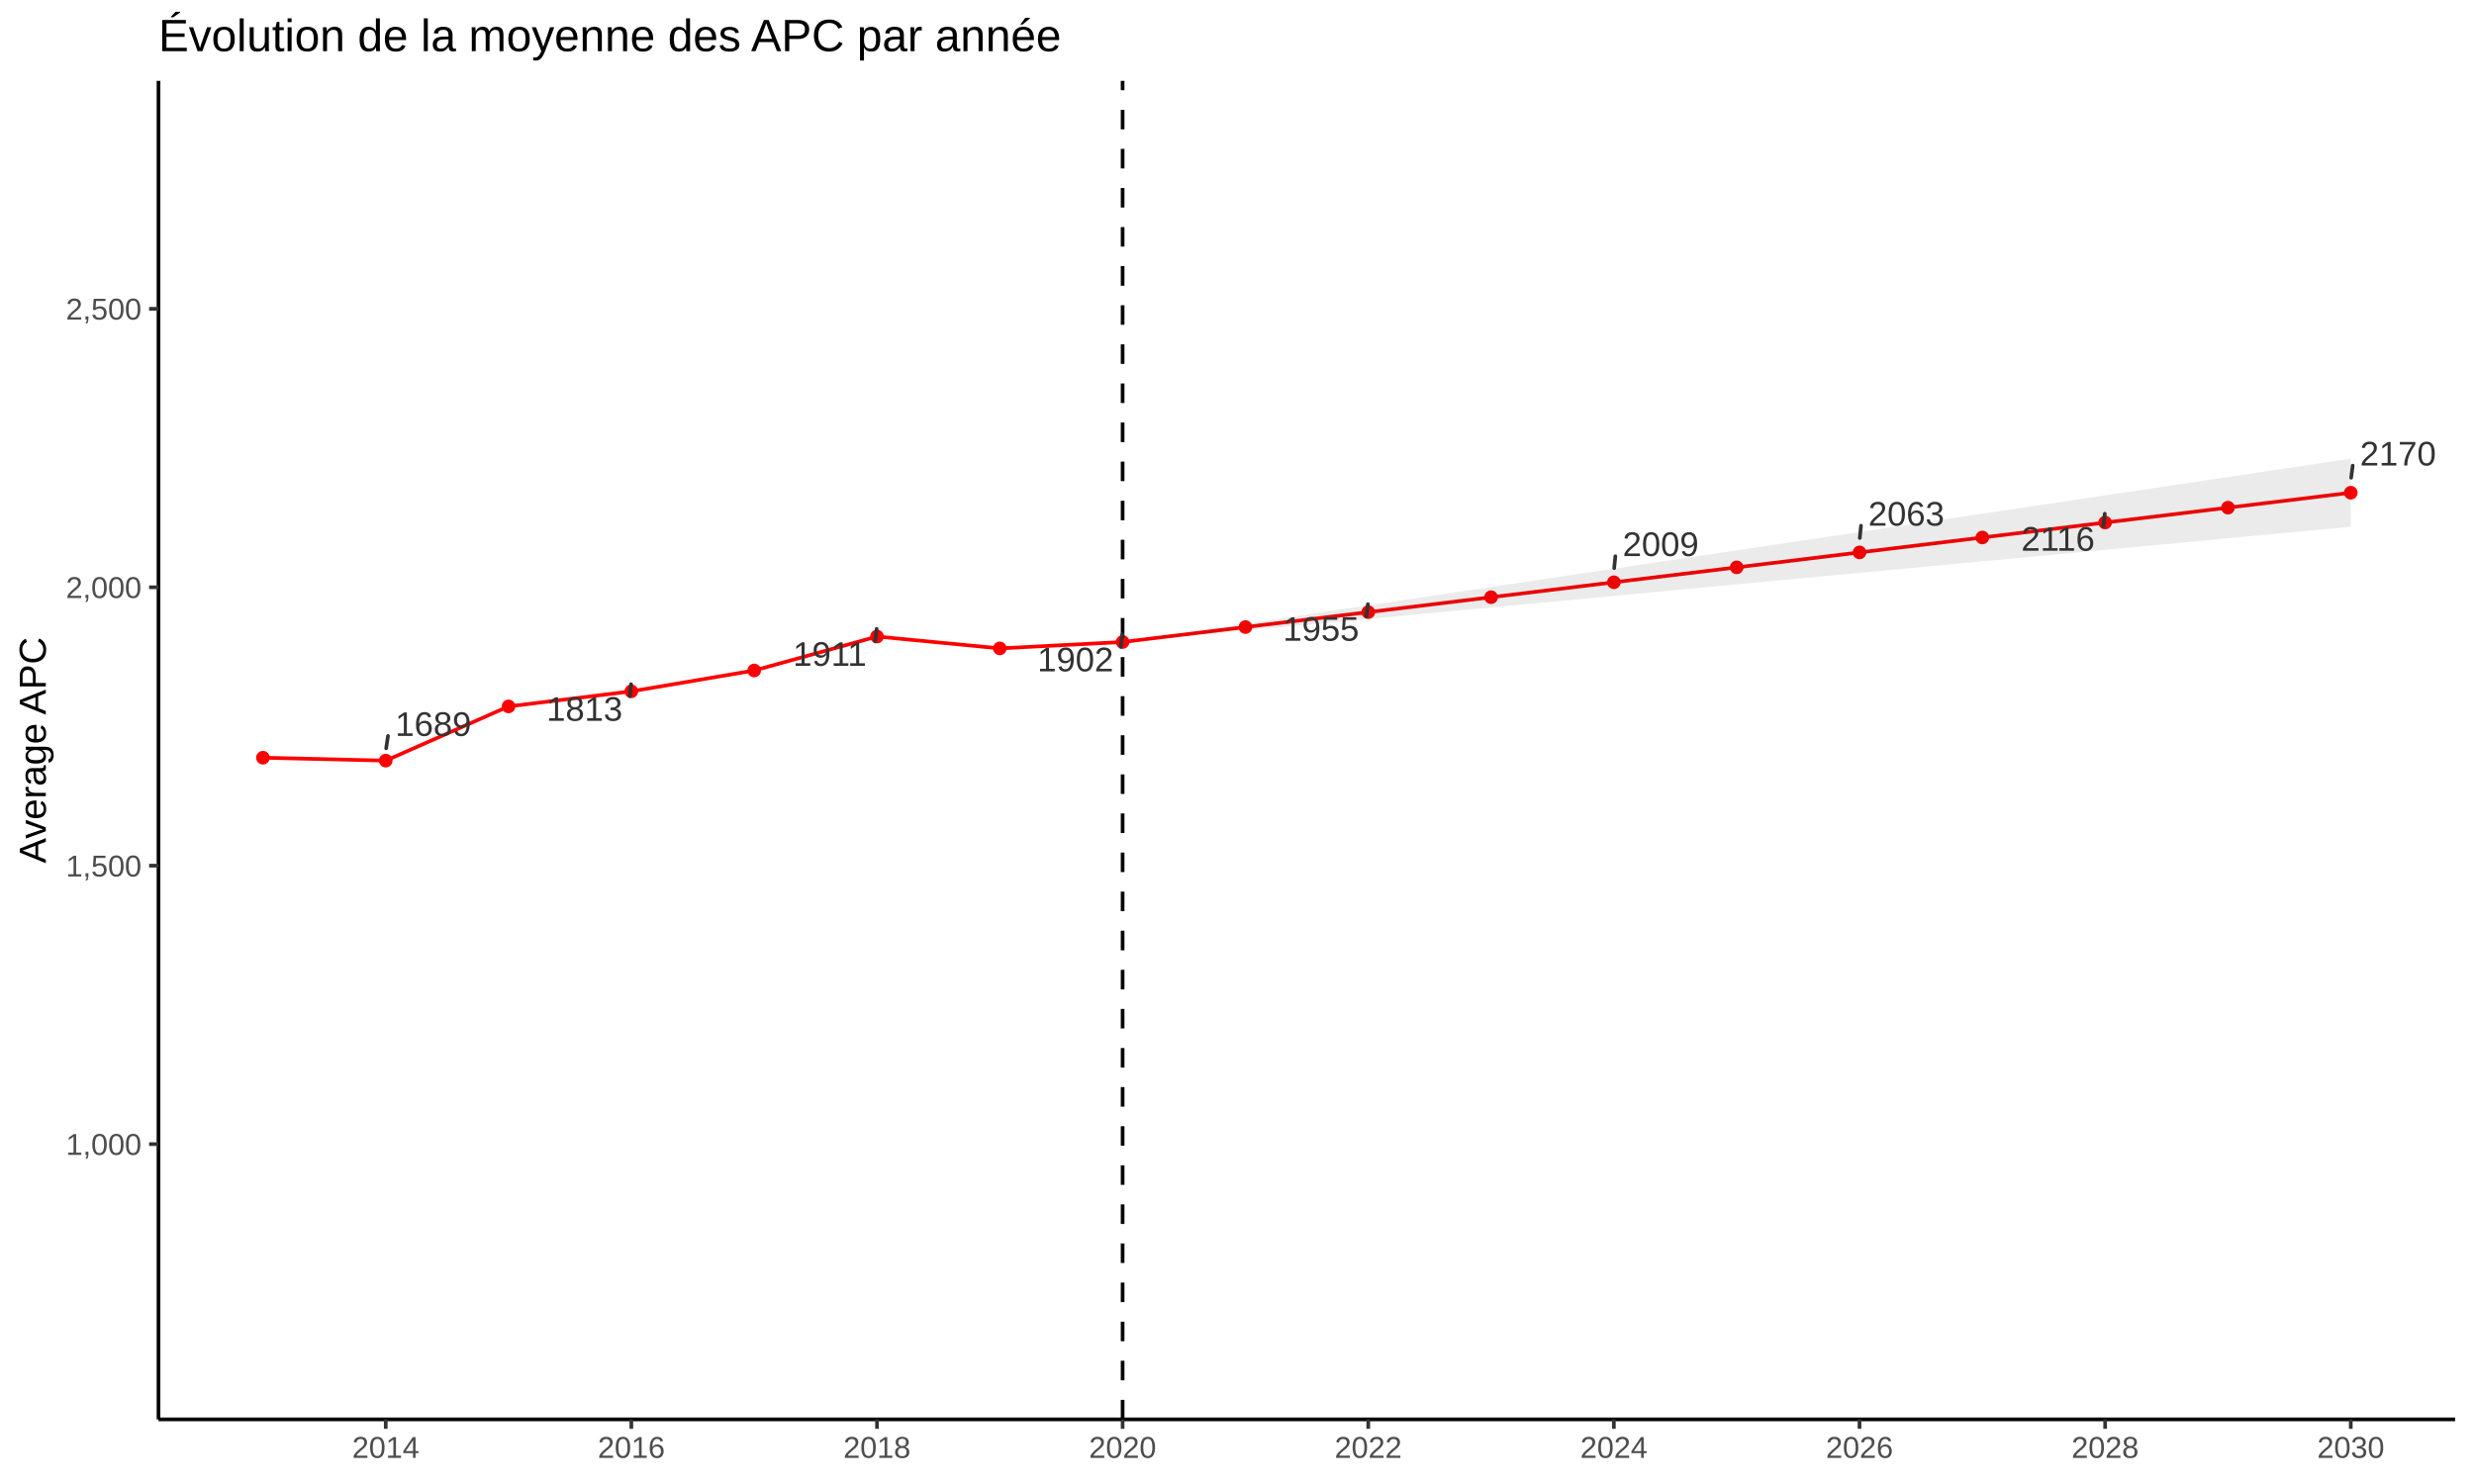
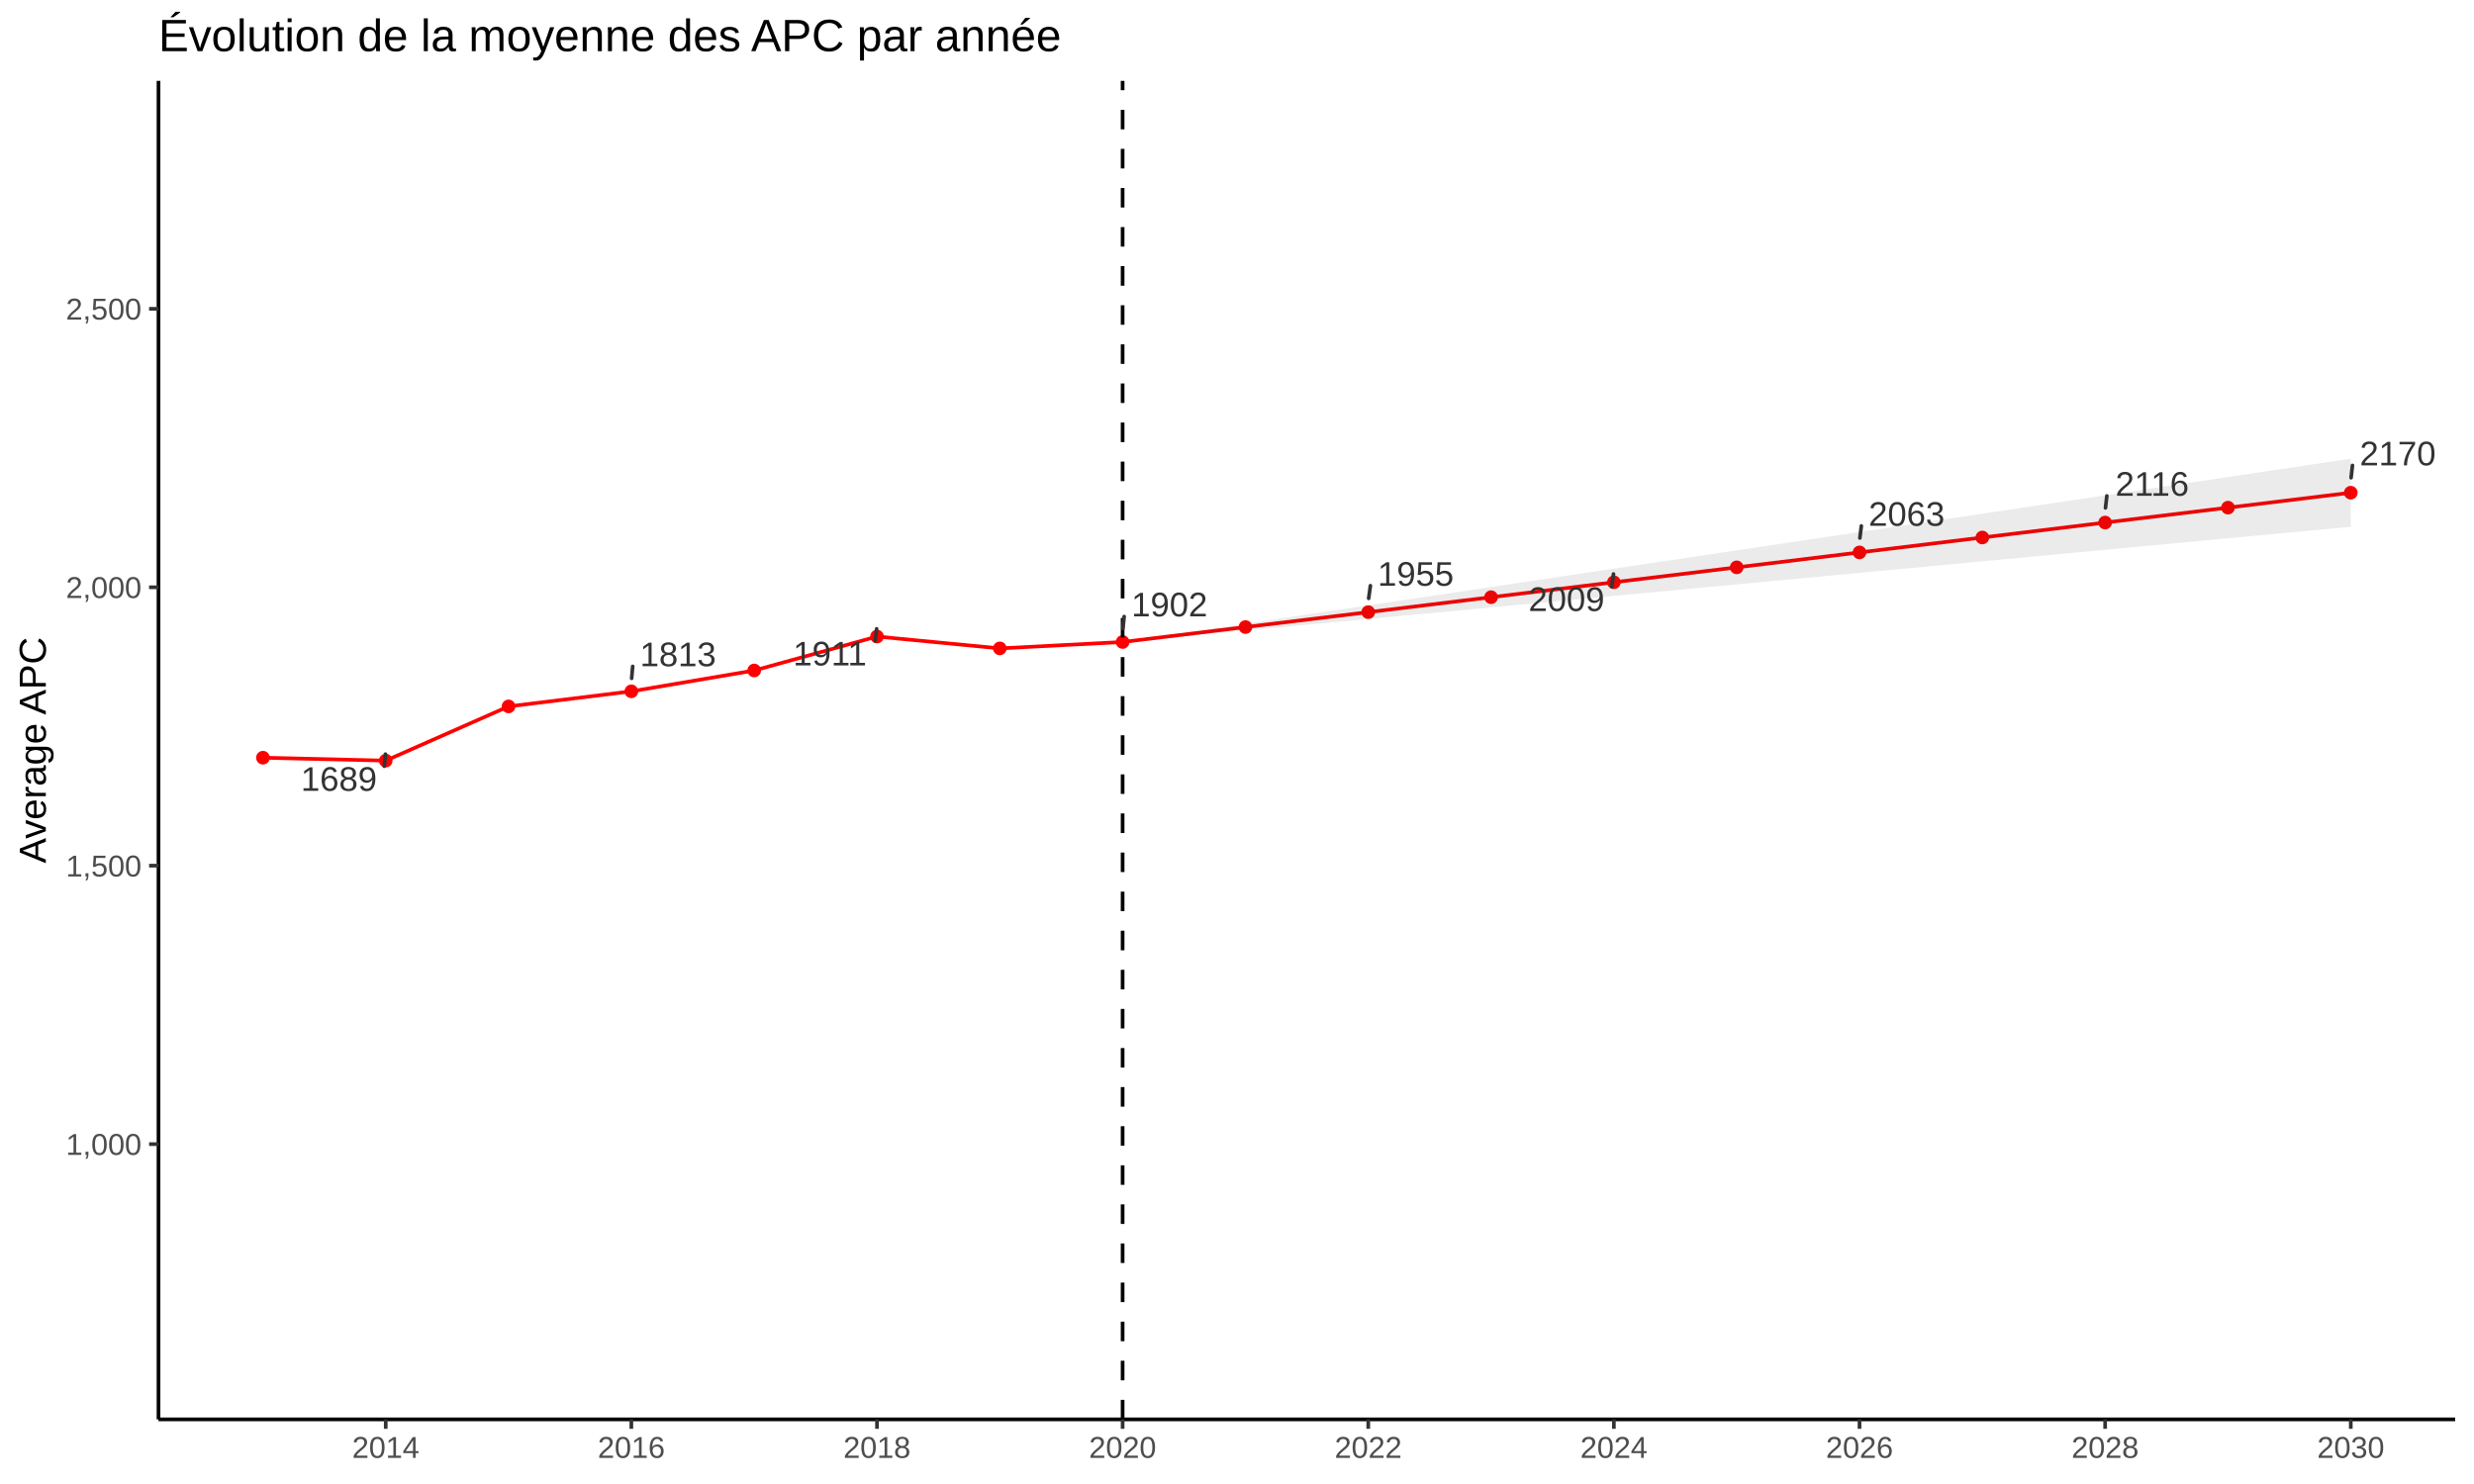
<svg xmlns="http://www.w3.org/2000/svg" class="svglite" width="720.00pt" height="432.00pt" viewBox="0 0 720.00 432.00">
  <defs>
    <style type="text/css">
    .svglite line, .svglite polyline, .svglite polygon, .svglite path, .svglite rect, .svglite circle {
      fill: none;
      stroke: #000000;
      stroke-linecap: round;
      stroke-linejoin: round;
      stroke-miterlimit: 10.00;
    }
    .svglite text {
      white-space: pre;
    }
  </style>
  </defs>
  <rect width="100%" height="100%" style="stroke: none; fill: #FFFFFF;" />
  <defs>
    <clipPath id="cpMC4wMHw3MjAuMDB8MC4wMHw0MzIuMDA=">
      <rect x="0.00" y="0.00" width="720.00" height="432.00" />
    </clipPath>
  </defs>
  <g clip-path="url(#cpMC4wMHw3MjAuMDB8MC4wMHw0MzIuMDA=)">
    <rect x="0" y="0" width="720.00" height="432.00" style="stroke-width: 1.07; stroke: #FFFFFF; fill: #FFFFFF;" />
  </g>
  <defs>
    <clipPath id="cpNDYuMTN8NzE0LjUyfDIzLjU0fDQxMy4xOQ==">
      <rect x="46.13" y="23.54" width="668.39" height="389.64" />
    </clipPath>
  </defs>
  <g clip-path="url(#cpNDYuMTN8NzE0LjUyfDIzLjU0fDQxMy4xOQ==)">
    <rect x="46.13" y="23.54" width="668.39" height="389.64" style="stroke-width: 1.07; stroke: none; fill: #FFFFFF;" />
    <polyline points="76.52,220.57 112.26,221.42 148.00,205.64 183.74,201.25 219.49,195.18 255.23,185.30 290.97,188.75 326.71,186.89 362.46,182.54 398.20,178.20 433.94,173.85 469.68,169.50 505.43,165.16 541.17,160.81 576.91,156.47 612.65,152.12 648.40,147.78 684.14,143.43 " style="stroke-width: 1.07; stroke: #FF0000; stroke-linecap: butt;" />
    <circle cx="76.52" cy="220.57" r="1.63" style="stroke-width: 0.71; stroke: #FF0000; fill: #FF0000;" />
    <circle cx="112.26" cy="221.42" r="1.63" style="stroke-width: 0.71; stroke: #FF0000; fill: #FF0000;" />
    <circle cx="148.00" cy="205.64" r="1.63" style="stroke-width: 0.71; stroke: #FF0000; fill: #FF0000;" />
    <circle cx="183.74" cy="201.25" r="1.63" style="stroke-width: 0.71; stroke: #FF0000; fill: #FF0000;" />
    <circle cx="219.49" cy="195.18" r="1.63" style="stroke-width: 0.71; stroke: #FF0000; fill: #FF0000;" />
    <circle cx="255.23" cy="185.30" r="1.63" style="stroke-width: 0.71; stroke: #FF0000; fill: #FF0000;" />
    <circle cx="290.97" cy="188.75" r="1.63" style="stroke-width: 0.71; stroke: #FF0000; fill: #FF0000;" />
    <circle cx="326.71" cy="186.89" r="1.63" style="stroke-width: 0.71; stroke: #FF0000; fill: #FF0000;" />
    <circle cx="362.46" cy="182.54" r="1.63" style="stroke-width: 0.71; stroke: #FF0000; fill: #FF0000;" />
    <circle cx="398.20" cy="178.20" r="1.63" style="stroke-width: 0.71; stroke: #FF0000; fill: #FF0000;" />
    <circle cx="433.94" cy="173.85" r="1.63" style="stroke-width: 0.71; stroke: #FF0000; fill: #FF0000;" />
    <circle cx="469.68" cy="169.50" r="1.63" style="stroke-width: 0.71; stroke: #FF0000; fill: #FF0000;" />
    <circle cx="505.43" cy="165.16" r="1.63" style="stroke-width: 0.71; stroke: #FF0000; fill: #FF0000;" />
    <circle cx="541.17" cy="160.81" r="1.63" style="stroke-width: 0.71; stroke: #FF0000; fill: #FF0000;" />
    <circle cx="576.91" cy="156.47" r="1.63" style="stroke-width: 0.71; stroke: #FF0000; fill: #FF0000;" />
    <circle cx="612.65" cy="152.12" r="1.63" style="stroke-width: 0.71; stroke: #FF0000; fill: #FF0000;" />
    <circle cx="648.40" cy="147.78" r="1.63" style="stroke-width: 0.71; stroke: #FF0000; fill: #FF0000;" />
    <circle cx="684.14" cy="143.43" r="1.63" style="stroke-width: 0.71; stroke: #FF0000; fill: #FF0000;" />
    <polygon points="76.52,220.57 112.26,221.42 148.00,205.64 183.74,201.25 219.49,195.18 255.23,185.30 290.97,188.75 326.71,186.89 362.46,181.55 398.20,176.21 433.94,170.88 469.68,165.54 505.43,160.21 541.17,154.87 576.91,149.54 612.65,144.20 648.40,138.86 684.14,133.53 684.14,153.34 648.40,156.69 612.65,160.05 576.91,163.40 541.17,166.76 505.43,170.11 469.68,173.47 433.94,176.82 398.20,180.18 362.46,183.53 326.71,186.89 290.97,188.75 255.23,185.30 219.49,195.18 183.74,201.25 148.00,205.64 112.26,221.42 76.52,220.57 " style="stroke-width: 0.00; stroke: none; stroke-linecap: butt; fill: #333333; fill-opacity: 0.10;" />
    <polyline points="76.52,220.57 112.26,221.42 148.00,205.64 183.74,201.25 219.49,195.18 255.23,185.30 290.97,188.75 326.71,186.89 362.46,181.55 398.20,176.21 433.94,170.88 469.68,165.54 505.43,160.21 541.17,154.87 576.91,149.54 612.65,144.20 648.40,138.86 684.14,133.53 " style="stroke-width: 1.07; stroke: none; stroke-linecap: butt;" />
    <polyline points="684.14,153.34 648.40,156.69 612.65,160.05 576.91,163.40 541.17,166.76 505.43,170.11 469.68,173.47 433.94,176.82 398.20,180.18 362.46,183.53 326.71,186.89 290.97,188.75 255.23,185.30 219.49,195.18 183.74,201.25 148.00,205.64 112.26,221.42 76.52,220.57 " style="stroke-width: 1.07; stroke: none; stroke-linecap: butt;" />
    <line x1="326.71" y1="413.19" x2="326.71" y2="23.54" style="stroke-width: 1.07; stroke-dasharray: 5.69,5.69; stroke-linecap: butt;" />
-     <line x1="112.92" y1="214.25" x2="112.38" y2="217.84" style="stroke-width: 1.07; stroke: #333333;" />
-     <line x1="183.30" y1="202.67" x2="183.66" y2="199.16" style="stroke-width: 1.07; stroke: #333333;" />
-     <line x1="254.68" y1="186.73" x2="255.13" y2="183.05" style="stroke-width: 1.07; stroke: #333333;" />
-     <line x1="326.18" y1="188.33" x2="326.61" y2="184.65" style="stroke-width: 1.07; stroke: #333333;" />
-     <line x1="397.64" y1="179.38" x2="398.09" y2="175.87" style="stroke-width: 1.07; stroke: #333333;" />
-     <line x1="470.11" y1="161.92" x2="469.77" y2="165.40" style="stroke-width: 1.07; stroke: #333333;" />
-     <line x1="541.60" y1="153.04" x2="541.25" y2="156.62" style="stroke-width: 1.07; stroke: #333333;" />
-     <line x1="612.12" y1="153.22" x2="612.55" y2="149.54" style="stroke-width: 1.07; stroke: #333333;" />
-     <line x1="684.70" y1="135.55" x2="684.25" y2="139.07" style="stroke-width: 1.07; stroke: #333333;" />
-     <text x="126.11" y="214.24" text-anchor="middle" style="font-size: 9.96px;fill: #333333; font-family: &quot;Arial&quot;;" textLength="22.78px" lengthAdjust="spacingAndGlyphs">1689</text>
-     <text x="170.11" y="209.83" text-anchor="middle" style="font-size: 9.96px;fill: #333333; font-family: &quot;Arial&quot;;" textLength="22.78px" lengthAdjust="spacingAndGlyphs">1813</text>
-     <text x="241.49" y="193.83" text-anchor="middle" style="font-size: 9.96px;fill: #333333; font-family: &quot;Arial&quot;;" textLength="22.78px" lengthAdjust="spacingAndGlyphs">1911</text>
-     <text x="312.99" y="195.43" text-anchor="middle" style="font-size: 9.96px;fill: #333333; font-family: &quot;Arial&quot;;" textLength="22.78px" lengthAdjust="spacingAndGlyphs">1902</text>
-     <text x="384.45" y="186.53" text-anchor="middle" style="font-size: 9.96px;fill: #333333; font-family: &quot;Arial&quot;;" textLength="22.78px" lengthAdjust="spacingAndGlyphs">1955</text>
-     <text x="483.31" y="161.87" text-anchor="middle" style="font-size: 9.96px;fill: #333333; font-family: &quot;Arial&quot;;" textLength="22.78px" lengthAdjust="spacingAndGlyphs">2009</text>
-     <text x="554.79" y="153.02" text-anchor="middle" style="font-size: 9.96px;fill: #333333; font-family: &quot;Arial&quot;;" textLength="22.78px" lengthAdjust="spacingAndGlyphs">2063</text>
-     <text x="598.93" y="160.32" text-anchor="middle" style="font-size: 9.96px;fill: #333333; font-family: &quot;Arial&quot;;" textLength="22.78px" lengthAdjust="spacingAndGlyphs">2116</text>
-     <text x="697.90" y="135.51" text-anchor="middle" style="font-size: 9.96px;fill: #333333; font-family: &quot;Arial&quot;;" textLength="22.78px" lengthAdjust="spacingAndGlyphs">2170</text>
+     <line x1="111.83" y1="223.06" x2="112.18" y2="219.53" style="stroke-width: 1.07; stroke: #333333;" />
+     <line x1="184.13" y1="193.99" x2="183.82" y2="197.47" style="stroke-width: 1.07; stroke: #333333;" />
+     <line x1="254.71" y1="186.56" x2="255.13" y2="183.05" style="stroke-width: 1.07; stroke: #333333;" />
+     <line x1="327.16" y1="179.48" x2="326.80" y2="182.96" style="stroke-width: 1.07; stroke: #333333;" />
+     <line x1="398.82" y1="170.50" x2="398.32" y2="174.18" style="stroke-width: 1.07; stroke: #333333;" />
+     <line x1="469.09" y1="170.77" x2="469.57" y2="167.09" style="stroke-width: 1.07; stroke: #333333;" />
+     <line x1="541.70" y1="153.11" x2="541.27" y2="156.62" style="stroke-width: 1.07; stroke: #333333;" />
+     <line x1="613.15" y1="144.37" x2="612.75" y2="147.85" style="stroke-width: 1.07; stroke: #333333;" />
+     <line x1="684.63" y1="135.49" x2="684.23" y2="139.07" style="stroke-width: 1.07; stroke: #333333;" />
+     <text x="98.64" y="230.21" text-anchor="middle" style="font-size: 9.96px;fill: #333333; font-family: &quot;Arial&quot;;" textLength="22.78px" lengthAdjust="spacingAndGlyphs">1689</text>
+     <text x="197.33" y="193.94" text-anchor="middle" style="font-size: 9.96px;fill: #333333; font-family: &quot;Arial&quot;;" textLength="22.78px" lengthAdjust="spacingAndGlyphs">1813</text>
+     <text x="241.52" y="193.71" text-anchor="middle" style="font-size: 9.96px;fill: #333333; font-family: &quot;Arial&quot;;" textLength="22.78px" lengthAdjust="spacingAndGlyphs">1911</text>
+     <text x="340.35" y="179.43" text-anchor="middle" style="font-size: 9.96px;fill: #333333; font-family: &quot;Arial&quot;;" textLength="22.78px" lengthAdjust="spacingAndGlyphs">1902</text>
+     <text x="412.01" y="170.52" text-anchor="middle" style="font-size: 9.96px;fill: #333333; font-family: &quot;Arial&quot;;" textLength="22.78px" lengthAdjust="spacingAndGlyphs">1955</text>
+     <text x="455.90" y="177.87" text-anchor="middle" style="font-size: 9.96px;fill: #333333; font-family: &quot;Arial&quot;;" textLength="22.78px" lengthAdjust="spacingAndGlyphs">2009</text>
+     <text x="554.89" y="153.07" text-anchor="middle" style="font-size: 9.96px;fill: #333333; font-family: &quot;Arial&quot;;" textLength="22.78px" lengthAdjust="spacingAndGlyphs">2063</text>
+     <text x="626.34" y="144.32" text-anchor="middle" style="font-size: 9.96px;fill: #333333; font-family: &quot;Arial&quot;;" textLength="22.78px" lengthAdjust="spacingAndGlyphs">2116</text>
+     <text x="697.82" y="135.47" text-anchor="middle" style="font-size: 9.96px;fill: #333333; font-family: &quot;Arial&quot;;" textLength="22.78px" lengthAdjust="spacingAndGlyphs">2170</text>
  </g>
  <g clip-path="url(#cpMC4wMHw3MjAuMDB8MC4wMHw0MzIuMDA=)">
    <polyline points="46.13,413.19 46.13,23.54 " style="stroke-width: 1.07; stroke-linecap: butt;" />
    <text x="41.20" y="336.20" text-anchor="end" style="font-size: 8.80px;fill: #4D4D4D; font-family: &quot;Arial&quot;;" textLength="22.49px" lengthAdjust="spacingAndGlyphs">1,000</text>
    <text x="41.20" y="255.15" text-anchor="end" style="font-size: 8.80px;fill: #4D4D4D; font-family: &quot;Arial&quot;;" textLength="22.49px" lengthAdjust="spacingAndGlyphs">1,500</text>
    <text x="41.20" y="174.09" text-anchor="end" style="font-size: 8.80px;fill: #4D4D4D; font-family: &quot;Arial&quot;;" textLength="22.49px" lengthAdjust="spacingAndGlyphs">2,000</text>
    <text x="41.20" y="93.03" text-anchor="end" style="font-size: 8.80px;fill: #4D4D4D; font-family: &quot;Arial&quot;;" textLength="22.49px" lengthAdjust="spacingAndGlyphs">2,500</text>
    <polyline points="43.39,333.06 46.13,333.06 " style="stroke-width: 1.07; stroke: #333333; stroke-linecap: butt;" />
    <polyline points="43.39,252.00 46.13,252.00 " style="stroke-width: 1.07; stroke: #333333; stroke-linecap: butt;" />
    <polyline points="43.39,170.95 46.13,170.95 " style="stroke-width: 1.07; stroke: #333333; stroke-linecap: butt;" />
    <polyline points="43.39,89.89 46.13,89.89 " style="stroke-width: 1.07; stroke: #333333; stroke-linecap: butt;" />
    <polyline points="46.13,413.19 714.52,413.19 " style="stroke-width: 1.07; stroke-linecap: butt;" />
    <polyline points="112.26,415.93 112.26,413.19 " style="stroke-width: 1.07; stroke: #333333; stroke-linecap: butt;" />
    <polyline points="183.74,415.93 183.74,413.19 " style="stroke-width: 1.07; stroke: #333333; stroke-linecap: butt;" />
    <polyline points="255.23,415.93 255.23,413.19 " style="stroke-width: 1.07; stroke: #333333; stroke-linecap: butt;" />
    <polyline points="326.71,415.93 326.71,413.19 " style="stroke-width: 1.07; stroke: #333333; stroke-linecap: butt;" />
    <polyline points="398.20,415.93 398.20,413.19 " style="stroke-width: 1.07; stroke: #333333; stroke-linecap: butt;" />
    <polyline points="469.68,415.93 469.68,413.19 " style="stroke-width: 1.07; stroke: #333333; stroke-linecap: butt;" />
    <polyline points="541.17,415.93 541.17,413.19 " style="stroke-width: 1.07; stroke: #333333; stroke-linecap: butt;" />
    <polyline points="612.65,415.93 612.65,413.19 " style="stroke-width: 1.07; stroke: #333333; stroke-linecap: butt;" />
    <polyline points="684.14,415.93 684.14,413.19 " style="stroke-width: 1.07; stroke: #333333; stroke-linecap: butt;" />
    <text x="112.26" y="424.40" text-anchor="middle" style="font-size: 8.80px;fill: #4D4D4D; font-family: &quot;Arial&quot;;" textLength="20.13px" lengthAdjust="spacingAndGlyphs">2014</text>
    <text x="183.74" y="424.40" text-anchor="middle" style="font-size: 8.80px;fill: #4D4D4D; font-family: &quot;Arial&quot;;" textLength="20.13px" lengthAdjust="spacingAndGlyphs">2016</text>
    <text x="255.23" y="424.40" text-anchor="middle" style="font-size: 8.80px;fill: #4D4D4D; font-family: &quot;Arial&quot;;" textLength="20.13px" lengthAdjust="spacingAndGlyphs">2018</text>
    <text x="326.71" y="424.40" text-anchor="middle" style="font-size: 8.80px;fill: #4D4D4D; font-family: &quot;Arial&quot;;" textLength="20.13px" lengthAdjust="spacingAndGlyphs">2020</text>
    <text x="398.20" y="424.40" text-anchor="middle" style="font-size: 8.80px;fill: #4D4D4D; font-family: &quot;Arial&quot;;" textLength="20.13px" lengthAdjust="spacingAndGlyphs">2022</text>
    <text x="469.68" y="424.40" text-anchor="middle" style="font-size: 8.80px;fill: #4D4D4D; font-family: &quot;Arial&quot;;" textLength="20.13px" lengthAdjust="spacingAndGlyphs">2024</text>
    <text x="541.17" y="424.40" text-anchor="middle" style="font-size: 8.80px;fill: #4D4D4D; font-family: &quot;Arial&quot;;" textLength="20.13px" lengthAdjust="spacingAndGlyphs">2026</text>
    <text x="612.65" y="424.40" text-anchor="middle" style="font-size: 8.80px;fill: #4D4D4D; font-family: &quot;Arial&quot;;" textLength="20.13px" lengthAdjust="spacingAndGlyphs">2028</text>
    <text x="684.14" y="424.40" text-anchor="middle" style="font-size: 8.80px;fill: #4D4D4D; font-family: &quot;Arial&quot;;" textLength="20.13px" lengthAdjust="spacingAndGlyphs">2030</text>
    <text transform="translate(13.33,218.37) rotate(-90)" text-anchor="middle" style="font-size: 11.00px; font-family: &quot;Arial&quot;;" textLength="66.00px" lengthAdjust="spacingAndGlyphs">Average APC</text>
    <text x="46.13" y="14.90" style="font-size: 13.20px; font-family: &quot;Arial&quot;;" textLength="272.53px" lengthAdjust="spacingAndGlyphs">Évolution de la moyenne des APC par année</text>
  </g>
</svg>
